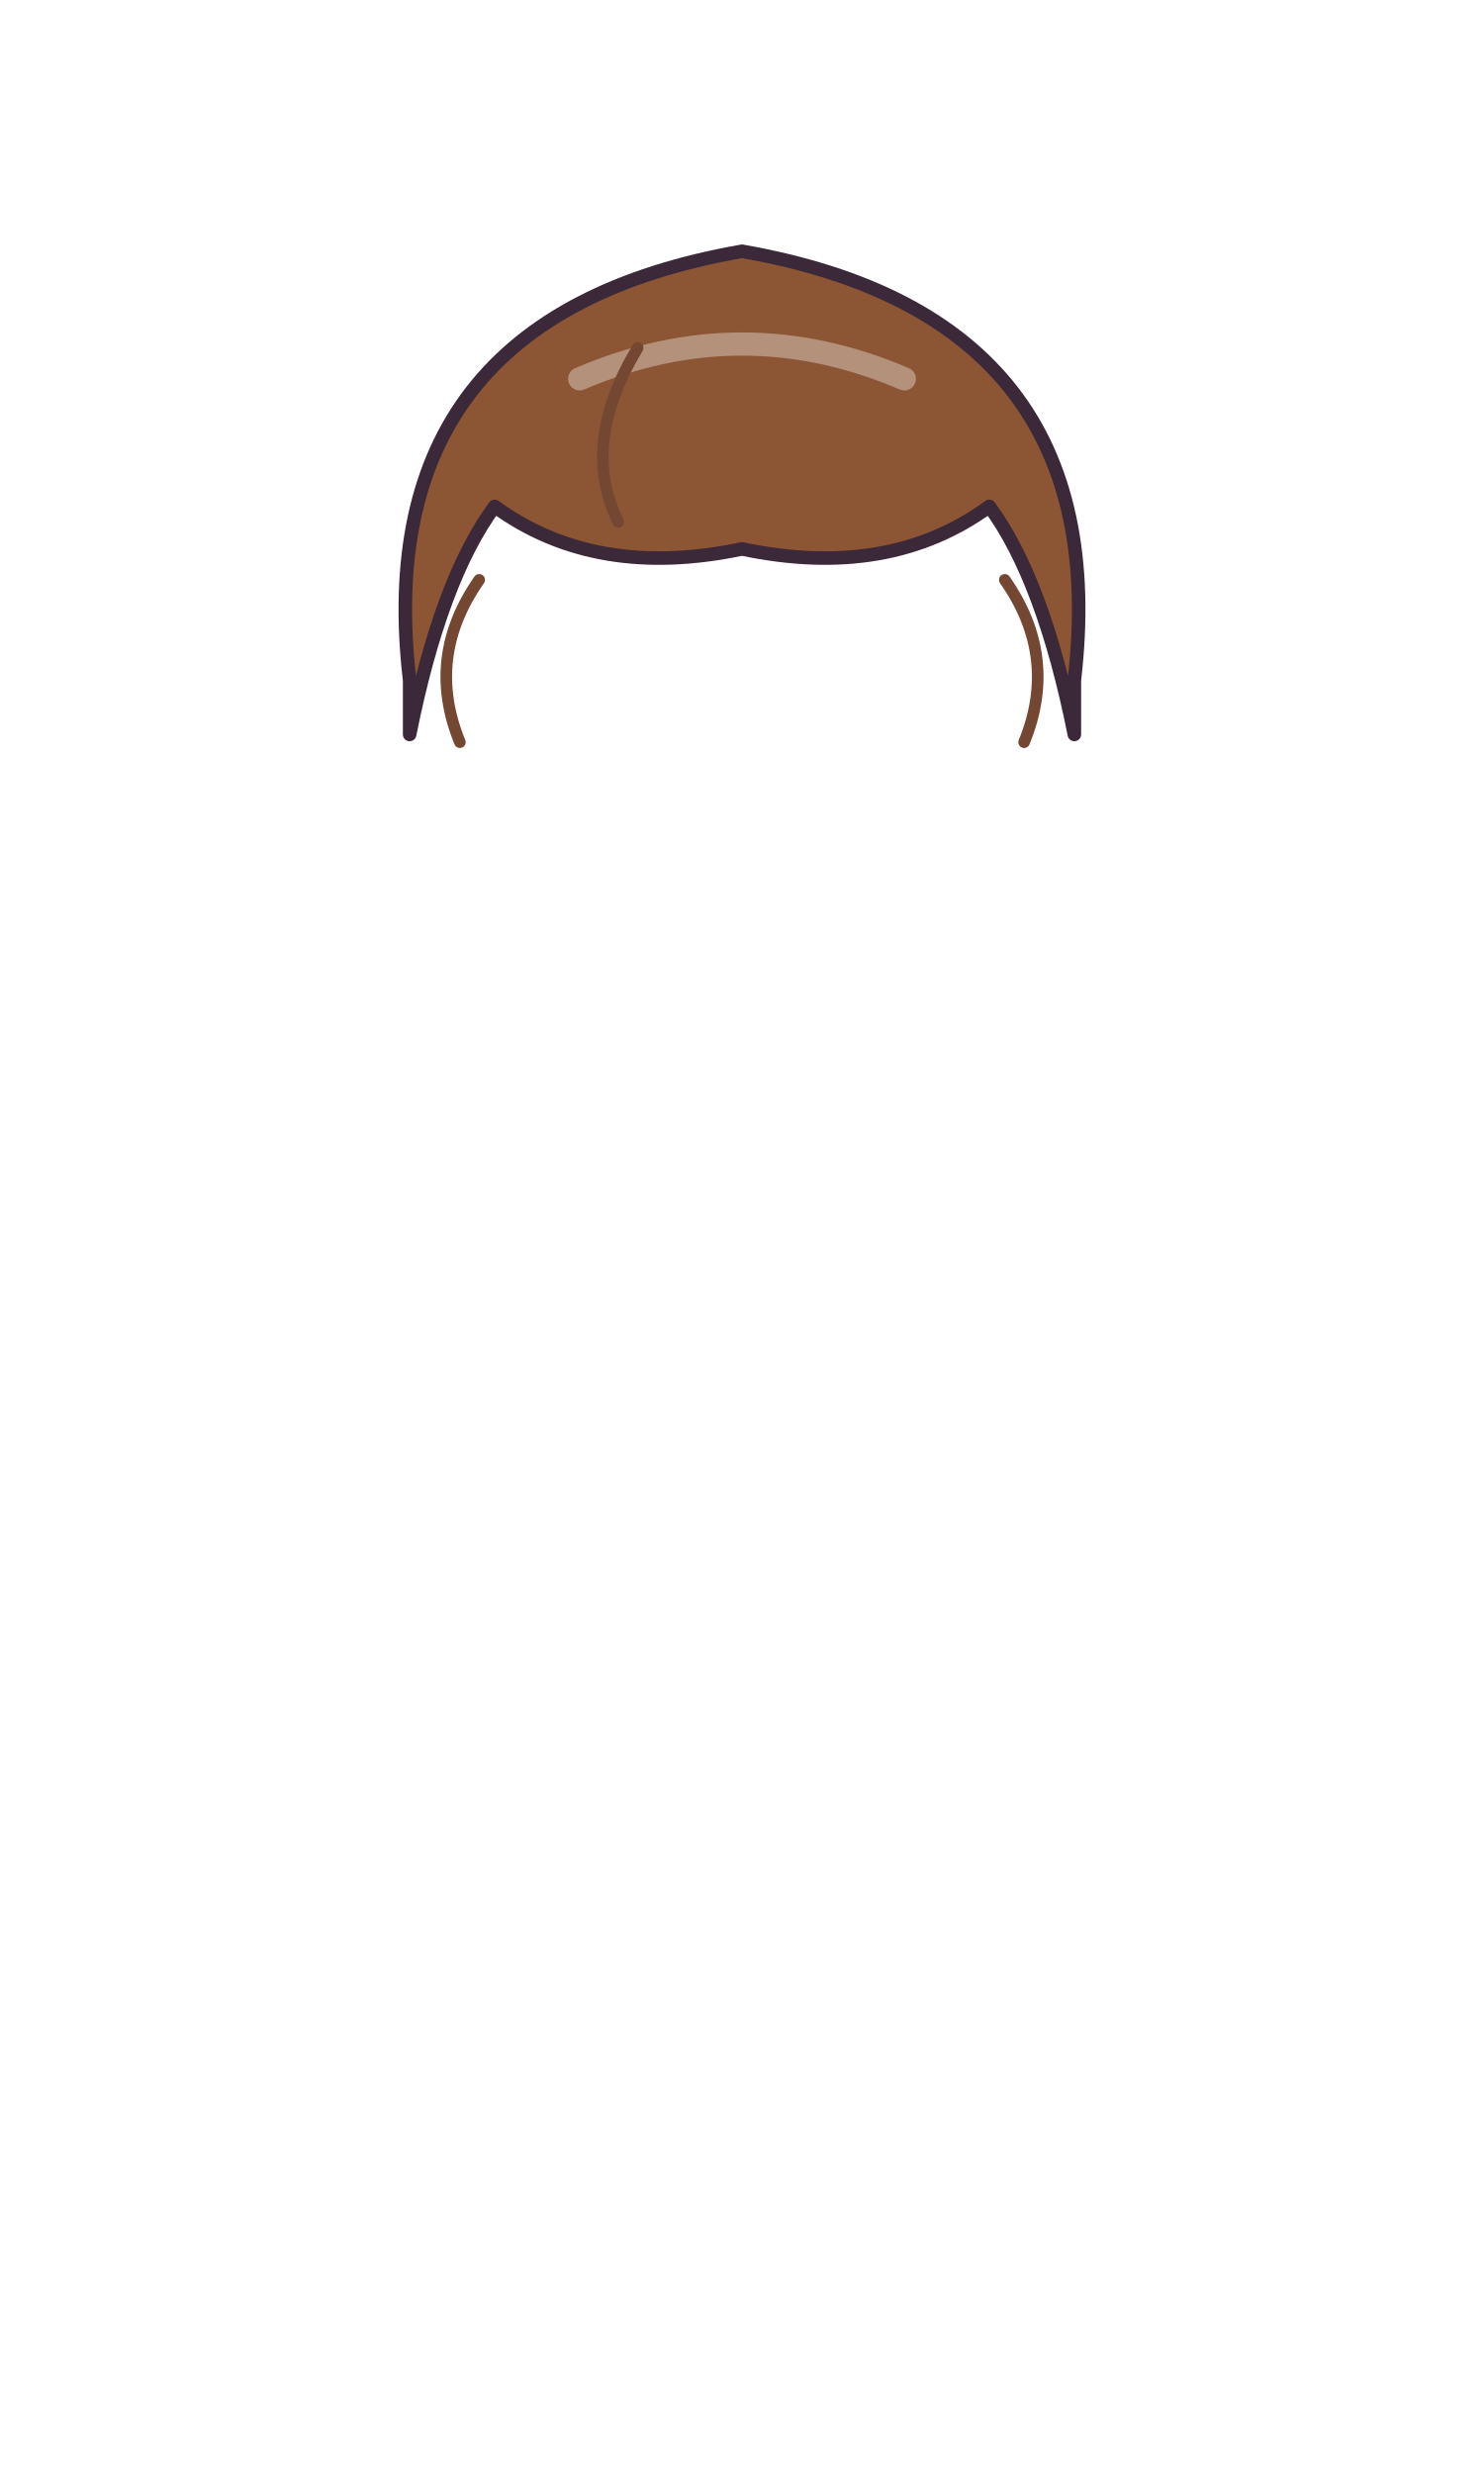
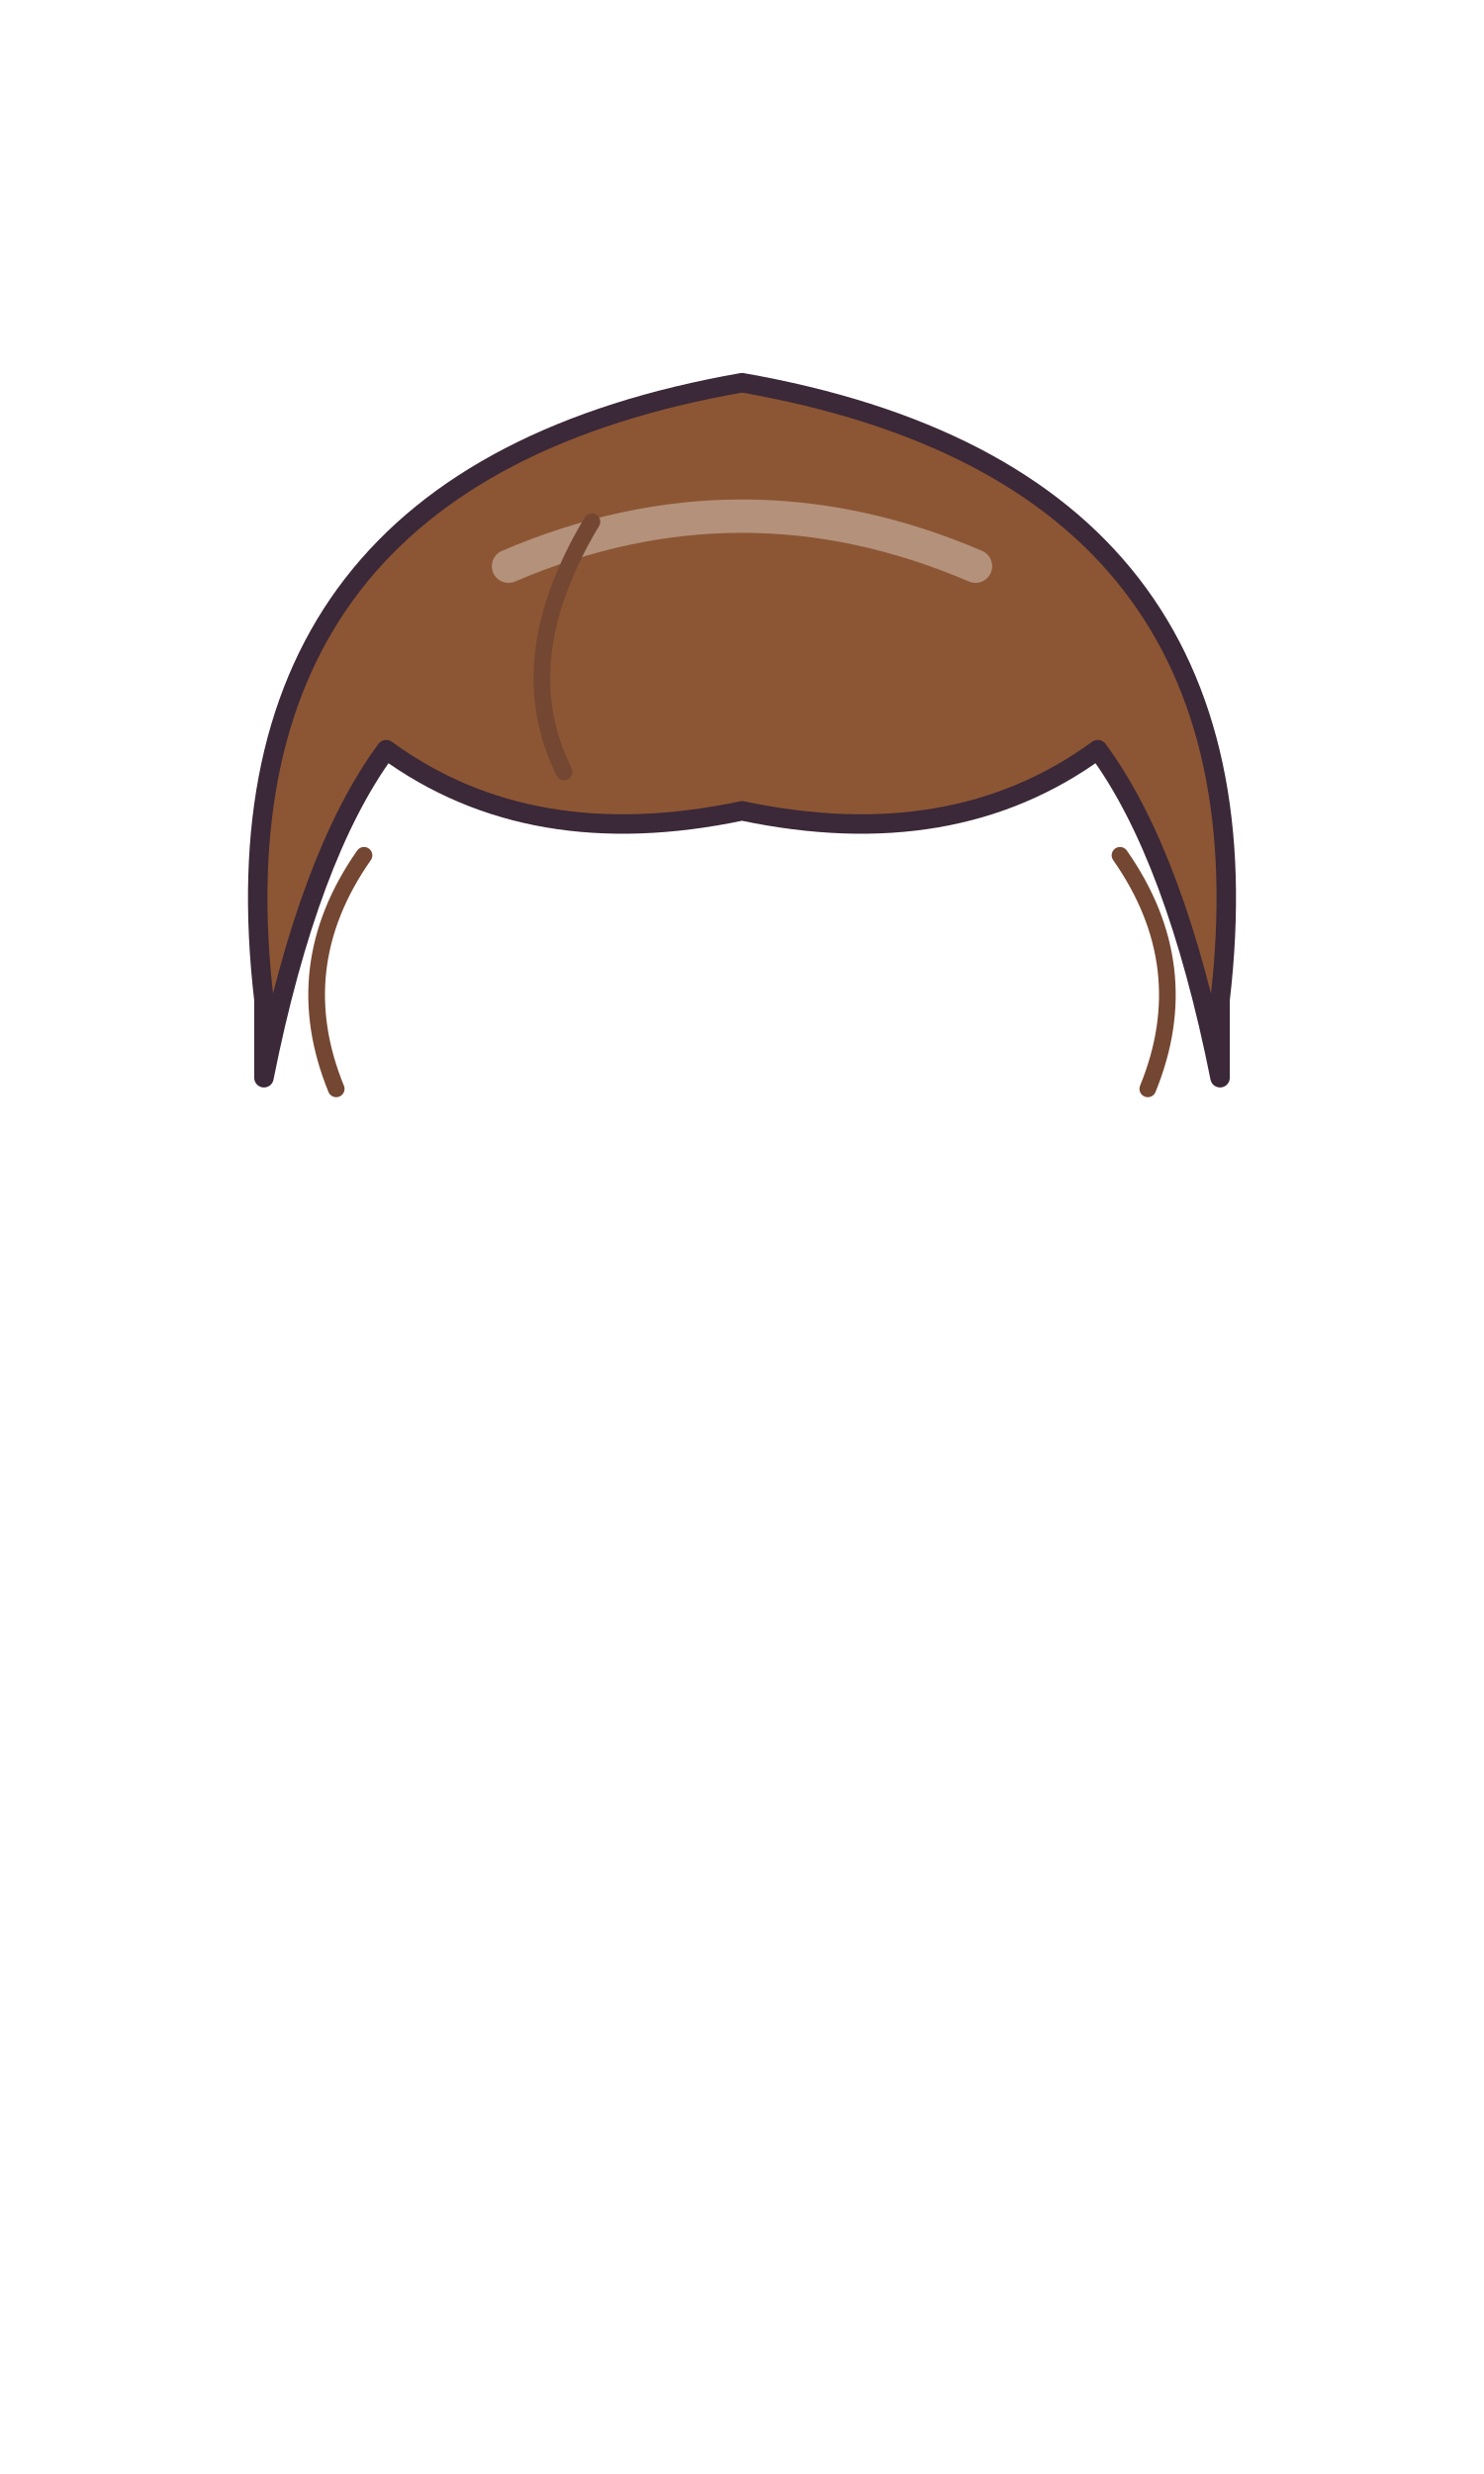
<svg xmlns="http://www.w3.org/2000/svg" width="768" height="1280" viewBox="0 0 768 1280">
-   <g stroke-linejoin="round" stroke-linecap="round">
-     <path d="M212 352 Q190 164 384 130 Q578 164 556 352 L556 380 Q540 300 512 262 Q460 300 384 284 Q308 300 256 262 Q228 300 212 380 Z" fill="#8c5634" stroke="#3b2838" stroke-width="7" />
-     <path d="M300 196 Q384 160 468 196" fill="none" stroke="#b4917b" stroke-width="12" />
-     <path d="M520 300 Q548 340 530 384" fill="none" stroke="#744732" stroke-width="6" />
-     <path d="M248 300 Q220 340 238 384" fill="none" stroke="#744732" stroke-width="6" />
-     <path d="M330 180 Q300 230 320 270" fill="none" stroke="#744732" stroke-width="6" />
+   <g transform="translate(384 1184) scale(1.16) translate(-384 -1184) translate(384 755.6) scale(1.24) translate(-384 -470)">
+     <g stroke-linejoin="round" stroke-linecap="round">
+       <path d="M212 352 Q190 164 384 130 Q578 164 556 352 L556 380 Q540 300 512 262 Q460 300 384 284 Q308 300 256 262 Q228 300 212 380 Z" fill="#8c5634" stroke="#3b2838" stroke-width="7" />
+       <path d="M300 196 Q384 160 468 196" fill="none" stroke="#b4917b" stroke-width="12" />
+       <path d="M520 300 Q548 340 530 384" fill="none" stroke="#744732" stroke-width="6" />
+       <path d="M248 300 Q220 340 238 384" fill="none" stroke="#744732" stroke-width="6" />
+       <path d="M330 180 Q300 230 320 270" fill="none" stroke="#744732" stroke-width="6" />
+     </g>
  </g>
</svg>
